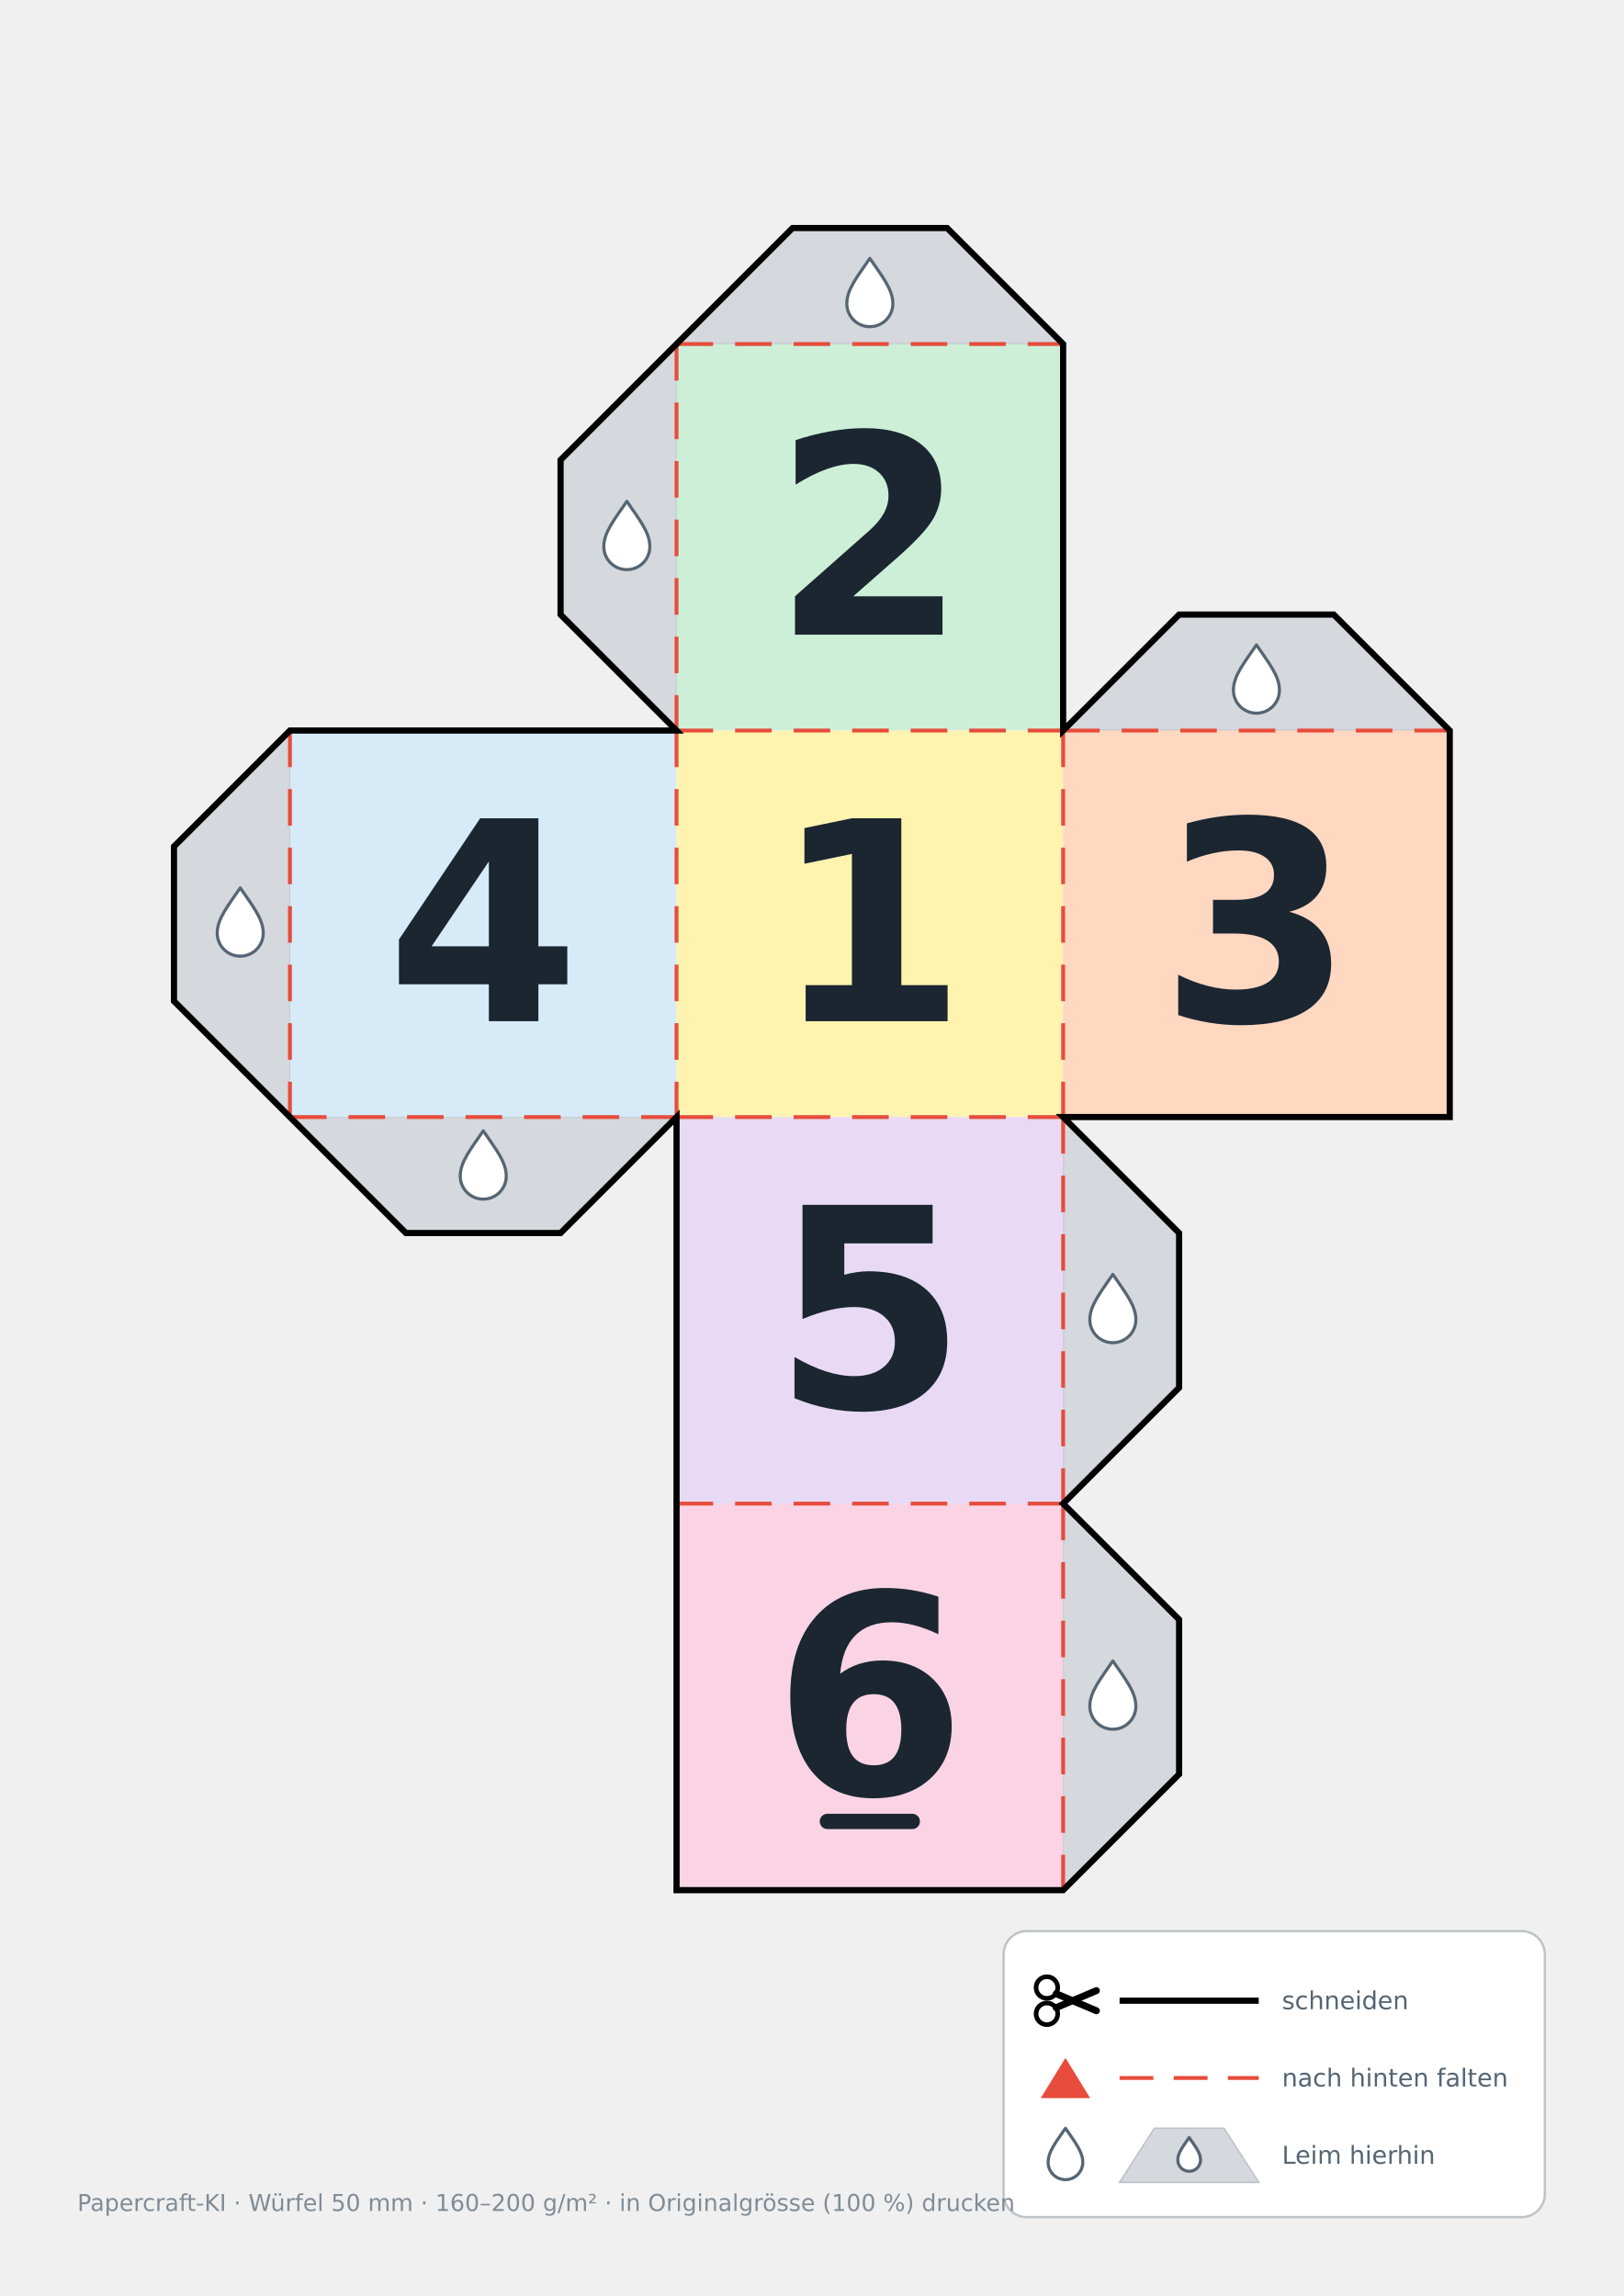
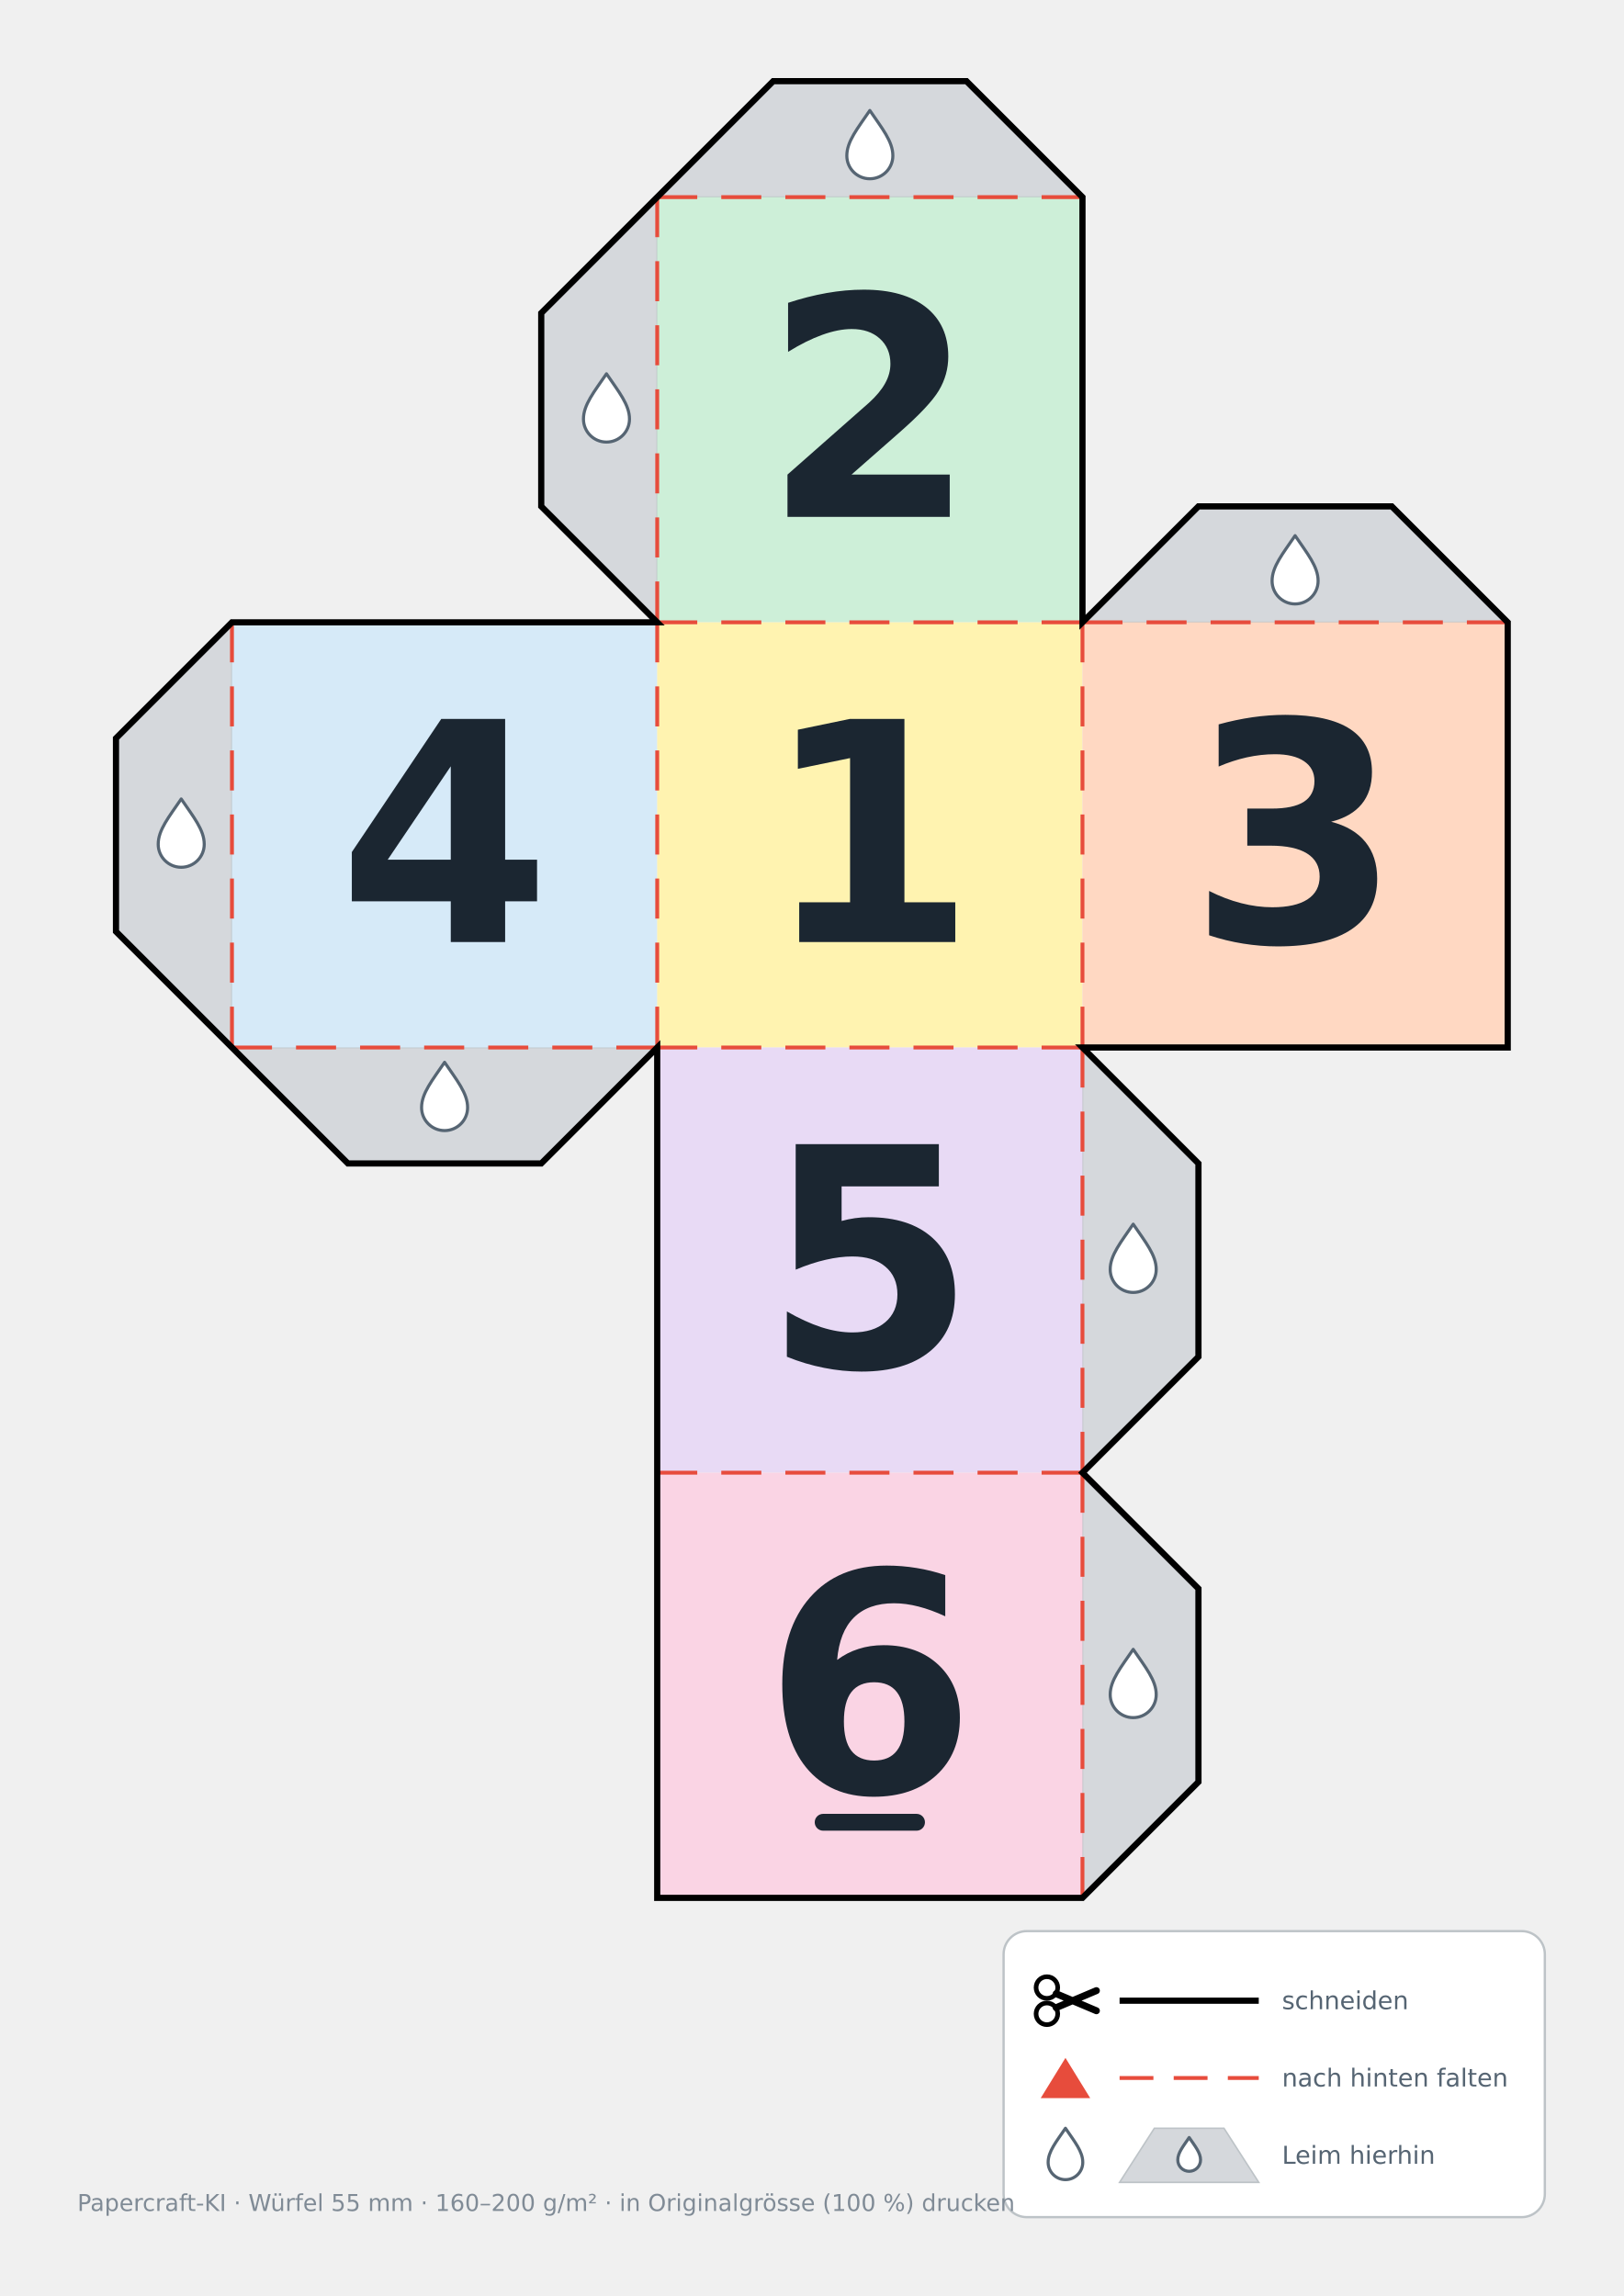
<svg xmlns="http://www.w3.org/2000/svg" width="210mm" height="297mm" viewBox="0 0 210 297">
  <g id="laschen">
-     <path d="M 87.5,44.5 L 102.5,29.5 L 122.5,29.5 L 137.5,44.5 Z" fill="#D5D8DC" stroke="#BDC3C7" stroke-width="0.2" />
-     <path d="M 87.5,94.5 L 72.5,79.5 L 72.5,59.5 L 87.5,44.5 Z" fill="#D5D8DC" stroke="#BDC3C7" stroke-width="0.2" />
-     <path d="M 137.5,94.5 L 152.5,79.5 L 172.5,79.5 L 187.5,94.5 Z" fill="#D5D8DC" stroke="#BDC3C7" stroke-width="0.2" />
-     <path d="M 37.5,144.5 L 22.5,129.5 L 22.5,109.5 L 37.5,94.5 Z" fill="#D5D8DC" stroke="#BDC3C7" stroke-width="0.2" />
-     <path d="M 87.5,144.5 L 72.5,159.5 L 52.5,159.5 L 37.5,144.5 Z" fill="#D5D8DC" stroke="#BDC3C7" stroke-width="0.2" />
-     <path d="M 137.5,144.5 L 152.5,159.5 L 152.5,179.5 L 137.5,194.5 Z" fill="#D5D8DC" stroke="#BDC3C7" stroke-width="0.2" />
-     <path d="M 137.5,194.5 L 152.5,209.5 L 152.5,229.5 L 137.5,244.5 Z" fill="#D5D8DC" stroke="#BDC3C7" stroke-width="0.2" />
+     <path d="M 85,25.5 L 100,10.5 L 125,10.5 L 140,25.5 Z" fill="#D5D8DC" stroke="#BDC3C7" stroke-width="0.2" />
+     <path d="M 85,80.5 L 70,65.5 L 70,40.5 L 85,25.5 Z" fill="#D5D8DC" stroke="#BDC3C7" stroke-width="0.2" />
+     <path d="M 140,80.5 L 155,65.5 L 180,65.5 L 195,80.5 Z" fill="#D5D8DC" stroke="#BDC3C7" stroke-width="0.2" />
+     <path d="M 30,135.5 L 15,120.5 L 15,95.5 L 30,80.5 Z" fill="#D5D8DC" stroke="#BDC3C7" stroke-width="0.2" />
+     <path d="M 85,135.5 L 70,150.5 L 45,150.5 L 30,135.5 Z" fill="#D5D8DC" stroke="#BDC3C7" stroke-width="0.2" />
+     <path d="M 140,135.5 L 155,150.5 L 155,175.5 L 140,190.5 Z" fill="#D5D8DC" stroke="#BDC3C7" stroke-width="0.2" />
+     <path d="M 140,190.5 L 155,205.5 L 155,230.5 L 140,245.5 Z" fill="#D5D8DC" stroke="#BDC3C7" stroke-width="0.2" />
  </g>
  <g id="flaechen">
-     <path d="M 37.5,94.5 L 87.5,94.5 L 87.5,144.5 L 37.5,144.5 Z" fill="#D6EAF8" stroke="none" />
-     <path d="M 87.5,44.5 L 137.5,44.5 L 137.5,94.5 L 87.5,94.5 Z" fill="#CDEFD8" stroke="none" />
-     <path d="M 87.5,94.5 L 137.5,94.5 L 137.5,144.5 L 87.5,144.5 Z" fill="#FFF3B0" stroke="none" />
-     <path d="M 87.5,144.5 L 137.5,144.5 L 137.5,194.5 L 87.5,194.5 Z" fill="#E8DAF5" stroke="none" />
-     <path d="M 87.5,194.5 L 137.5,194.5 L 137.5,244.5 L 87.5,244.5 Z" fill="#FAD4E4" stroke="none" />
-     <path d="M 137.5,94.5 L 187.5,94.5 L 187.5,144.5 L 137.5,144.5 Z" fill="#FFD8C2" stroke="none" />
+     <path d="M 30,80.5 L 85,80.5 L 85,135.5 L 30,135.5 Z" fill="#D6EAF8" stroke="none" />
+     <path d="M 85,25.5 L 140,25.5 L 140,80.5 L 85,80.5 Z" fill="#CDEFD8" stroke="none" />
+     <path d="M 85,80.5 L 140,80.5 L 140,135.5 L 85,135.5 Z" fill="#FFF3B0" stroke="none" />
+     <path d="M 85,135.5 L 140,135.5 L 140,190.5 L 85,190.5 Z" fill="#E8DAF5" stroke="none" />
+     <path d="M 85,190.5 L 140,190.5 L 140,245.5 L 85,245.5 Z" fill="#FAD4E4" stroke="none" />
+     <path d="M 140,80.5 L 195,80.5 L 195,135.5 L 140,135.5 Z" fill="#FFD8C2" stroke="none" />
  </g>
  <g id="faltlinien">
-     <path class="bergfalte" d="M 87.5,44.5 L 137.5,44.5" fill="none" stroke="#E74C3C" stroke-width="0.5" stroke-dasharray="4.732,2.839" stroke-linecap="butt" />
-     <path class="bergfalte" d="M 87.5,44.5 L 87.5,94.5" fill="none" stroke="#E74C3C" stroke-width="0.5" stroke-dasharray="4.732,2.839" stroke-linecap="butt" />
-     <path class="bergfalte" d="M 37.5,94.5 L 37.5,144.5" fill="none" stroke="#E74C3C" stroke-width="0.5" stroke-dasharray="4.732,2.839" stroke-linecap="butt" />
-     <path class="bergfalte" d="M 87.5,94.5 L 137.5,94.5" fill="none" stroke="#E74C3C" stroke-width="0.5" stroke-dasharray="4.732,2.839" stroke-linecap="butt" />
-     <path class="bergfalte" d="M 87.5,94.5 L 87.5,144.5" fill="none" stroke="#E74C3C" stroke-width="0.5" stroke-dasharray="4.732,2.839" stroke-linecap="butt" />
-     <path class="bergfalte" d="M 137.5,94.5 L 187.5,94.5" fill="none" stroke="#E74C3C" stroke-width="0.5" stroke-dasharray="4.732,2.839" stroke-linecap="butt" />
-     <path class="bergfalte" d="M 137.5,94.5 L 137.5,144.5" fill="none" stroke="#E74C3C" stroke-width="0.5" stroke-dasharray="4.732,2.839" stroke-linecap="butt" />
-     <path class="bergfalte" d="M 37.5,144.5 L 87.5,144.5" fill="none" stroke="#E74C3C" stroke-width="0.5" stroke-dasharray="4.732,2.839" stroke-linecap="butt" />
-     <path class="bergfalte" d="M 87.5,144.5 L 137.5,144.5" fill="none" stroke="#E74C3C" stroke-width="0.5" stroke-dasharray="4.732,2.839" stroke-linecap="butt" />
-     <path class="bergfalte" d="M 137.5,144.5 L 137.5,194.5" fill="none" stroke="#E74C3C" stroke-width="0.5" stroke-dasharray="4.732,2.839" stroke-linecap="butt" />
-     <path class="bergfalte" d="M 87.5,194.5 L 137.5,194.5" fill="none" stroke="#E74C3C" stroke-width="0.5" stroke-dasharray="4.732,2.839" stroke-linecap="butt" />
-     <path class="bergfalte" d="M 137.5,194.5 L 137.5,244.5" fill="none" stroke="#E74C3C" stroke-width="0.5" stroke-dasharray="4.732,2.839" stroke-linecap="butt" />
+     <path class="bergfalte" d="M 85,25.5 L 140,25.5" fill="none" stroke="#E74C3C" stroke-width="0.5" stroke-dasharray="5.179,3.107" stroke-linecap="butt" />
+     <path class="bergfalte" d="M 85,25.5 L 85,80.5" fill="none" stroke="#E74C3C" stroke-width="0.5" stroke-dasharray="5.179,3.107" stroke-linecap="butt" />
+     <path class="bergfalte" d="M 30,80.5 L 30,135.5" fill="none" stroke="#E74C3C" stroke-width="0.5" stroke-dasharray="5.179,3.107" stroke-linecap="butt" />
+     <path class="bergfalte" d="M 85,80.5 L 140,80.5" fill="none" stroke="#E74C3C" stroke-width="0.5" stroke-dasharray="5.179,3.107" stroke-linecap="butt" />
+     <path class="bergfalte" d="M 85,80.5 L 85,135.5" fill="none" stroke="#E74C3C" stroke-width="0.5" stroke-dasharray="5.179,3.107" stroke-linecap="butt" />
+     <path class="bergfalte" d="M 140,80.5 L 195,80.5" fill="none" stroke="#E74C3C" stroke-width="0.5" stroke-dasharray="5.179,3.107" stroke-linecap="butt" />
+     <path class="bergfalte" d="M 140,80.5 L 140,135.5" fill="none" stroke="#E74C3C" stroke-width="0.5" stroke-dasharray="5.179,3.107" stroke-linecap="butt" />
+     <path class="bergfalte" d="M 30,135.5 L 85,135.5" fill="none" stroke="#E74C3C" stroke-width="0.5" stroke-dasharray="5.179,3.107" stroke-linecap="butt" />
+     <path class="bergfalte" d="M 85,135.5 L 140,135.5" fill="none" stroke="#E74C3C" stroke-width="0.5" stroke-dasharray="5.179,3.107" stroke-linecap="butt" />
+     <path class="bergfalte" d="M 140,135.5 L 140,190.5" fill="none" stroke="#E74C3C" stroke-width="0.5" stroke-dasharray="5.179,3.107" stroke-linecap="butt" />
+     <path class="bergfalte" d="M 85,190.5 L 140,190.5" fill="none" stroke="#E74C3C" stroke-width="0.5" stroke-dasharray="5.179,3.107" stroke-linecap="butt" />
+     <path class="bergfalte" d="M 140,190.5 L 140,245.5" fill="none" stroke="#E74C3C" stroke-width="0.5" stroke-dasharray="5.179,3.107" stroke-linecap="butt" />
  </g>
  <g id="klebetropfen">
-     <path d="M 0,-0.5 C 0.17,-0.25 0.32,-0.07 0.32,0.13 A 0.32,0.32 0 0 1 -0.32,0.13 C -0.32,-0.07 -0.17,-0.25 0,-0.5 Z" transform="translate(112.5,38.071) scale(9.3)" fill="#FFFFFF" stroke="#566573" stroke-width="0.043" stroke-linejoin="round" />
-     <path d="M 0,-0.5 C 0.17,-0.25 0.32,-0.07 0.32,0.13 A 0.32,0.32 0 0 1 -0.32,0.13 C -0.32,-0.07 -0.17,-0.25 0,-0.5 Z" transform="translate(81.071,69.5) scale(9.3)" fill="#FFFFFF" stroke="#566573" stroke-width="0.043" stroke-linejoin="round" />
-     <path d="M 0,-0.5 C 0.17,-0.25 0.32,-0.07 0.32,0.13 A 0.32,0.32 0 0 1 -0.32,0.13 C -0.32,-0.07 -0.17,-0.25 0,-0.5 Z" transform="translate(162.5,88.071) scale(9.3)" fill="#FFFFFF" stroke="#566573" stroke-width="0.043" stroke-linejoin="round" />
-     <path d="M 0,-0.5 C 0.17,-0.25 0.32,-0.07 0.32,0.13 A 0.32,0.32 0 0 1 -0.32,0.13 C -0.32,-0.07 -0.17,-0.25 0,-0.5 Z" transform="translate(31.071,119.5) scale(9.3)" fill="#FFFFFF" stroke="#566573" stroke-width="0.043" stroke-linejoin="round" />
-     <path d="M 0,-0.5 C 0.17,-0.25 0.32,-0.07 0.32,0.13 A 0.32,0.32 0 0 1 -0.32,0.13 C -0.32,-0.07 -0.17,-0.25 0,-0.5 Z" transform="translate(62.5,150.929) scale(9.3)" fill="#FFFFFF" stroke="#566573" stroke-width="0.043" stroke-linejoin="round" />
-     <path d="M 0,-0.5 C 0.17,-0.25 0.32,-0.07 0.32,0.13 A 0.32,0.32 0 0 1 -0.32,0.13 C -0.32,-0.07 -0.17,-0.25 0,-0.5 Z" transform="translate(143.929,169.5) scale(9.3)" fill="#FFFFFF" stroke="#566573" stroke-width="0.043" stroke-linejoin="round" />
-     <path d="M 0,-0.5 C 0.17,-0.25 0.32,-0.07 0.32,0.13 A 0.32,0.32 0 0 1 -0.32,0.13 C -0.32,-0.07 -0.17,-0.25 0,-0.5 Z" transform="translate(143.929,219.5) scale(9.3)" fill="#FFFFFF" stroke="#566573" stroke-width="0.043" stroke-linejoin="round" />
+     <path d="M 0,-0.5 C 0.17,-0.25 0.32,-0.07 0.32,0.13 A 0.32,0.32 0 0 1 -0.32,0.13 C -0.32,-0.07 -0.17,-0.25 0,-0.5 Z" transform="translate(112.5,18.938) scale(9.3)" fill="#FFFFFF" stroke="#566573" stroke-width="0.043" stroke-linejoin="round" />
+     <path d="M 0,-0.5 C 0.17,-0.25 0.32,-0.07 0.32,0.13 A 0.32,0.32 0 0 1 -0.32,0.13 C -0.32,-0.07 -0.17,-0.25 0,-0.5 Z" transform="translate(78.438,53) scale(9.3)" fill="#FFFFFF" stroke="#566573" stroke-width="0.043" stroke-linejoin="round" />
+     <path d="M 0,-0.5 C 0.17,-0.25 0.32,-0.07 0.32,0.13 A 0.32,0.32 0 0 1 -0.32,0.13 C -0.32,-0.07 -0.17,-0.25 0,-0.5 Z" transform="translate(167.5,73.938) scale(9.3)" fill="#FFFFFF" stroke="#566573" stroke-width="0.043" stroke-linejoin="round" />
+     <path d="M 0,-0.5 C 0.17,-0.25 0.32,-0.07 0.32,0.13 A 0.32,0.32 0 0 1 -0.32,0.13 C -0.32,-0.07 -0.17,-0.25 0,-0.5 Z" transform="translate(23.438,108) scale(9.3)" fill="#FFFFFF" stroke="#566573" stroke-width="0.043" stroke-linejoin="round" />
+     <path d="M 0,-0.5 C 0.17,-0.25 0.32,-0.07 0.32,0.13 A 0.32,0.32 0 0 1 -0.32,0.13 C -0.32,-0.07 -0.17,-0.25 0,-0.5 Z" transform="translate(57.5,142.062) scale(9.3)" fill="#FFFFFF" stroke="#566573" stroke-width="0.043" stroke-linejoin="round" />
+     <path d="M 0,-0.5 C 0.17,-0.25 0.32,-0.07 0.32,0.13 A 0.32,0.32 0 0 1 -0.32,0.13 C -0.32,-0.07 -0.17,-0.25 0,-0.5 Z" transform="translate(146.562,163) scale(9.3)" fill="#FFFFFF" stroke="#566573" stroke-width="0.043" stroke-linejoin="round" />
+     <path d="M 0,-0.5 C 0.17,-0.25 0.32,-0.07 0.32,0.13 A 0.32,0.32 0 0 1 -0.32,0.13 C -0.32,-0.07 -0.17,-0.25 0,-0.5 Z" transform="translate(146.562,218) scale(9.3)" fill="#FFFFFF" stroke="#566573" stroke-width="0.043" stroke-linejoin="round" />
  </g>
  <g id="schnittlinien">
-     <path d="M 102.5,29.5 L 122.5,29.5 L 137.5,44.5 L 137.5,94.5 L 152.5,79.5 L 172.5,79.5 L 187.5,94.5 L 187.5,144.5 L 137.5,144.5 L 152.5,159.5 L 152.5,179.5 L 137.5,194.5 L 152.5,209.5 L 152.5,229.5 L 137.5,244.5 L 87.5,244.5 L 87.5,194.5 L 87.5,144.5 L 72.5,159.5 L 52.5,159.5 L 37.5,144.5 L 22.5,129.5 L 22.5,109.5 L 37.5,94.5 L 87.5,94.5 L 72.5,79.5 L 72.5,59.5 L 87.5,44.5 Z" fill="none" stroke="#000000" stroke-width="0.8" stroke-linejoin="miter" stroke-miterlimit="10" />
+     <path d="M 100,10.5 L 125,10.5 L 140,25.5 L 140,80.5 L 155,65.5 L 180,65.5 L 195,80.5 L 195,135.5 L 140,135.5 L 155,150.5 L 155,175.5 L 140,190.5 L 155,205.5 L 155,230.5 L 140,245.5 L 85,245.5 L 85,190.5 L 85,135.5 L 70,150.5 L 45,150.5 L 30,135.5 L 15,120.5 L 15,95.5 L 30,80.5 L 85,80.5 L 70,65.5 L 70,40.5 L 85,25.5 Z" fill="none" stroke="#000000" stroke-width="0.8" stroke-linejoin="miter" stroke-miterlimit="10" />
  </g>
  <g id="zahlen">
-     <text x="62.5" y="132.1" text-anchor="middle" style="font-family:Andika, 'Comic Neue', 'DejaVu Sans', sans-serif;font-weight:bold;font-size:36px;fill:#1B2631">4</text>
-     <text x="112.5" y="82.1" text-anchor="middle" style="font-family:Andika, 'Comic Neue', 'DejaVu Sans', sans-serif;font-weight:bold;font-size:36px;fill:#1B2631">2</text>
-     <text x="112.5" y="132.1" text-anchor="middle" style="font-family:Andika, 'Comic Neue', 'DejaVu Sans', sans-serif;font-weight:bold;font-size:36px;fill:#1B2631">1</text>
-     <text x="112.5" y="182.1" text-anchor="middle" style="font-family:Andika, 'Comic Neue', 'DejaVu Sans', sans-serif;font-weight:bold;font-size:36px;fill:#1B2631">5</text>
-     <text x="112.5" y="232.1" text-anchor="middle" style="font-family:Andika, 'Comic Neue', 'DejaVu Sans', sans-serif;font-weight:bold;font-size:36px;fill:#1B2631">6</text>
-     <rect x="106.02" y="234.62" width="12.96" height="1.98" rx="0.99" fill="#1B2631" />
-     <text x="162.5" y="132.1" text-anchor="middle" style="font-family:Andika, 'Comic Neue', 'DejaVu Sans', sans-serif;font-weight:bold;font-size:36px;fill:#1B2631">3</text>
+     <text x="57.5" y="121.86" text-anchor="middle" style="font-family:Andika, 'Comic Neue', 'DejaVu Sans', sans-serif;font-weight:bold;font-size:39.6px;fill:#1B2631">4</text>
+     <text x="112.5" y="66.86" text-anchor="middle" style="font-family:Andika, 'Comic Neue', 'DejaVu Sans', sans-serif;font-weight:bold;font-size:39.6px;fill:#1B2631">2</text>
+     <text x="112.5" y="121.86" text-anchor="middle" style="font-family:Andika, 'Comic Neue', 'DejaVu Sans', sans-serif;font-weight:bold;font-size:39.6px;fill:#1B2631">1</text>
+     <text x="112.5" y="176.86" text-anchor="middle" style="font-family:Andika, 'Comic Neue', 'DejaVu Sans', sans-serif;font-weight:bold;font-size:39.6px;fill:#1B2631">5</text>
+     <text x="112.5" y="231.86" text-anchor="middle" style="font-family:Andika, 'Comic Neue', 'DejaVu Sans', sans-serif;font-weight:bold;font-size:39.6px;fill:#1B2631">6</text>
+     <rect x="105.372" y="234.632" width="14.256" height="2.178" rx="1.089" fill="#1B2631" />
+     <text x="167.5" y="121.86" text-anchor="middle" style="font-family:Andika, 'Comic Neue', 'DejaVu Sans', sans-serif;font-weight:bold;font-size:39.6px;fill:#1B2631">3</text>
  </g>
  <g id="legende">
    <g id="legende-zyklus1" data-width="70" data-row-height="10" data-padding-top="4" data-padding-bottom="3" transform="translate(129.8,249.8)">
      <rect id="legende-rahmen" x="0" y="0" width="70" height="37" rx="3" ry="3" fill="#FFFFFF" stroke="#BDC3C7" stroke-width="0.3" />
      <g id="legende-schneiden" transform="translate(0,4)">
        <g transform="translate(8,5)" fill="none" stroke="#000000" stroke-linecap="round">
          <circle cx="-2.4" cy="-1.7" r="1.4" stroke-width="0.6" />
          <circle cx="-2.4" cy="1.7" r="1.4" stroke-width="0.6" />
          <path d="M -1.2,-0.9 L 4,1.3 M -1.2,0.9 L 4,-1.3" stroke-width="0.9" />
        </g>
        <path d="M 15,5 L 33,5" fill="none" stroke="#000000" stroke-width="0.8" />
        <text class="hinweis" style="font-family:Andika,'Comic Neue','DejaVu Sans',sans-serif;font-size:3.2px;fill:#566573" x="36" y="6.1">schneiden</text>
      </g>
      <g id="legende-bergfalte" transform="translate(0,14)">
        <path d="M 4.8,7.6 L 8,2.4 L 11.2,7.6 Z" fill="#E74C3C" />
        <path d="M 15,5 L 33,5" fill="none" stroke="#E74C3C" stroke-width="0.5" stroke-dasharray="4.375,2.625" />
        <text class="hinweis" style="font-family:Andika,'Comic Neue','DejaVu Sans',sans-serif;font-size:3.2px;fill:#566573" x="36" y="6.1">nach hinten falten</text>
      </g>
      <g id="legende-kleben" transform="translate(0,24)">
        <path d="M 0,-0.5 C 0.17,-0.25 0.32,-0.07 0.32,0.13 A 0.32,0.32 0 0 1 -0.32,0.13 C -0.32,-0.07 -0.17,-0.25 0,-0.5 Z" transform="translate(8,5) scale(7)" fill="#FFFFFF" stroke="#566573" stroke-width="0.057" stroke-linejoin="round" />
        <path d="M 15,8.5 L 19.5,1.5 L 28.5,1.5 L 33,8.5 Z" fill="#D5D8DC" stroke="#BDC3C7" stroke-width="0.2" />
        <path d="M 0,-0.5 C 0.17,-0.25 0.32,-0.07 0.32,0.13 A 0.32,0.32 0 0 1 -0.32,0.13 C -0.32,-0.07 -0.17,-0.25 0,-0.5 Z" transform="translate(24,5) scale(4.6)" fill="#FFFFFF" stroke="#566573" stroke-width="0.087" stroke-linejoin="round" />
        <text class="hinweis" style="font-family:Andika,'Comic Neue','DejaVu Sans',sans-serif;font-size:3.2px;fill:#566573" x="36" y="6.1">Leim hierhin</text>
      </g>
    </g>
  </g>
  <g id="fusszeile">
-     <text x="10" y="286" style="font-family:Andika, 'Comic Neue', 'DejaVu Sans', sans-serif;font-size:3px;fill:#808B96">Papercraft-KI · Würfel 50 mm · 160–200 g/m² · in Originalgrösse (100 %) drucken</text>
+     <text x="10" y="286" style="font-family:Andika, 'Comic Neue', 'DejaVu Sans', sans-serif;font-size:3px;fill:#808B96">Papercraft-KI · Würfel 55 mm · 160–200 g/m² · in Originalgrösse (100 %) drucken</text>
  </g>
</svg>
